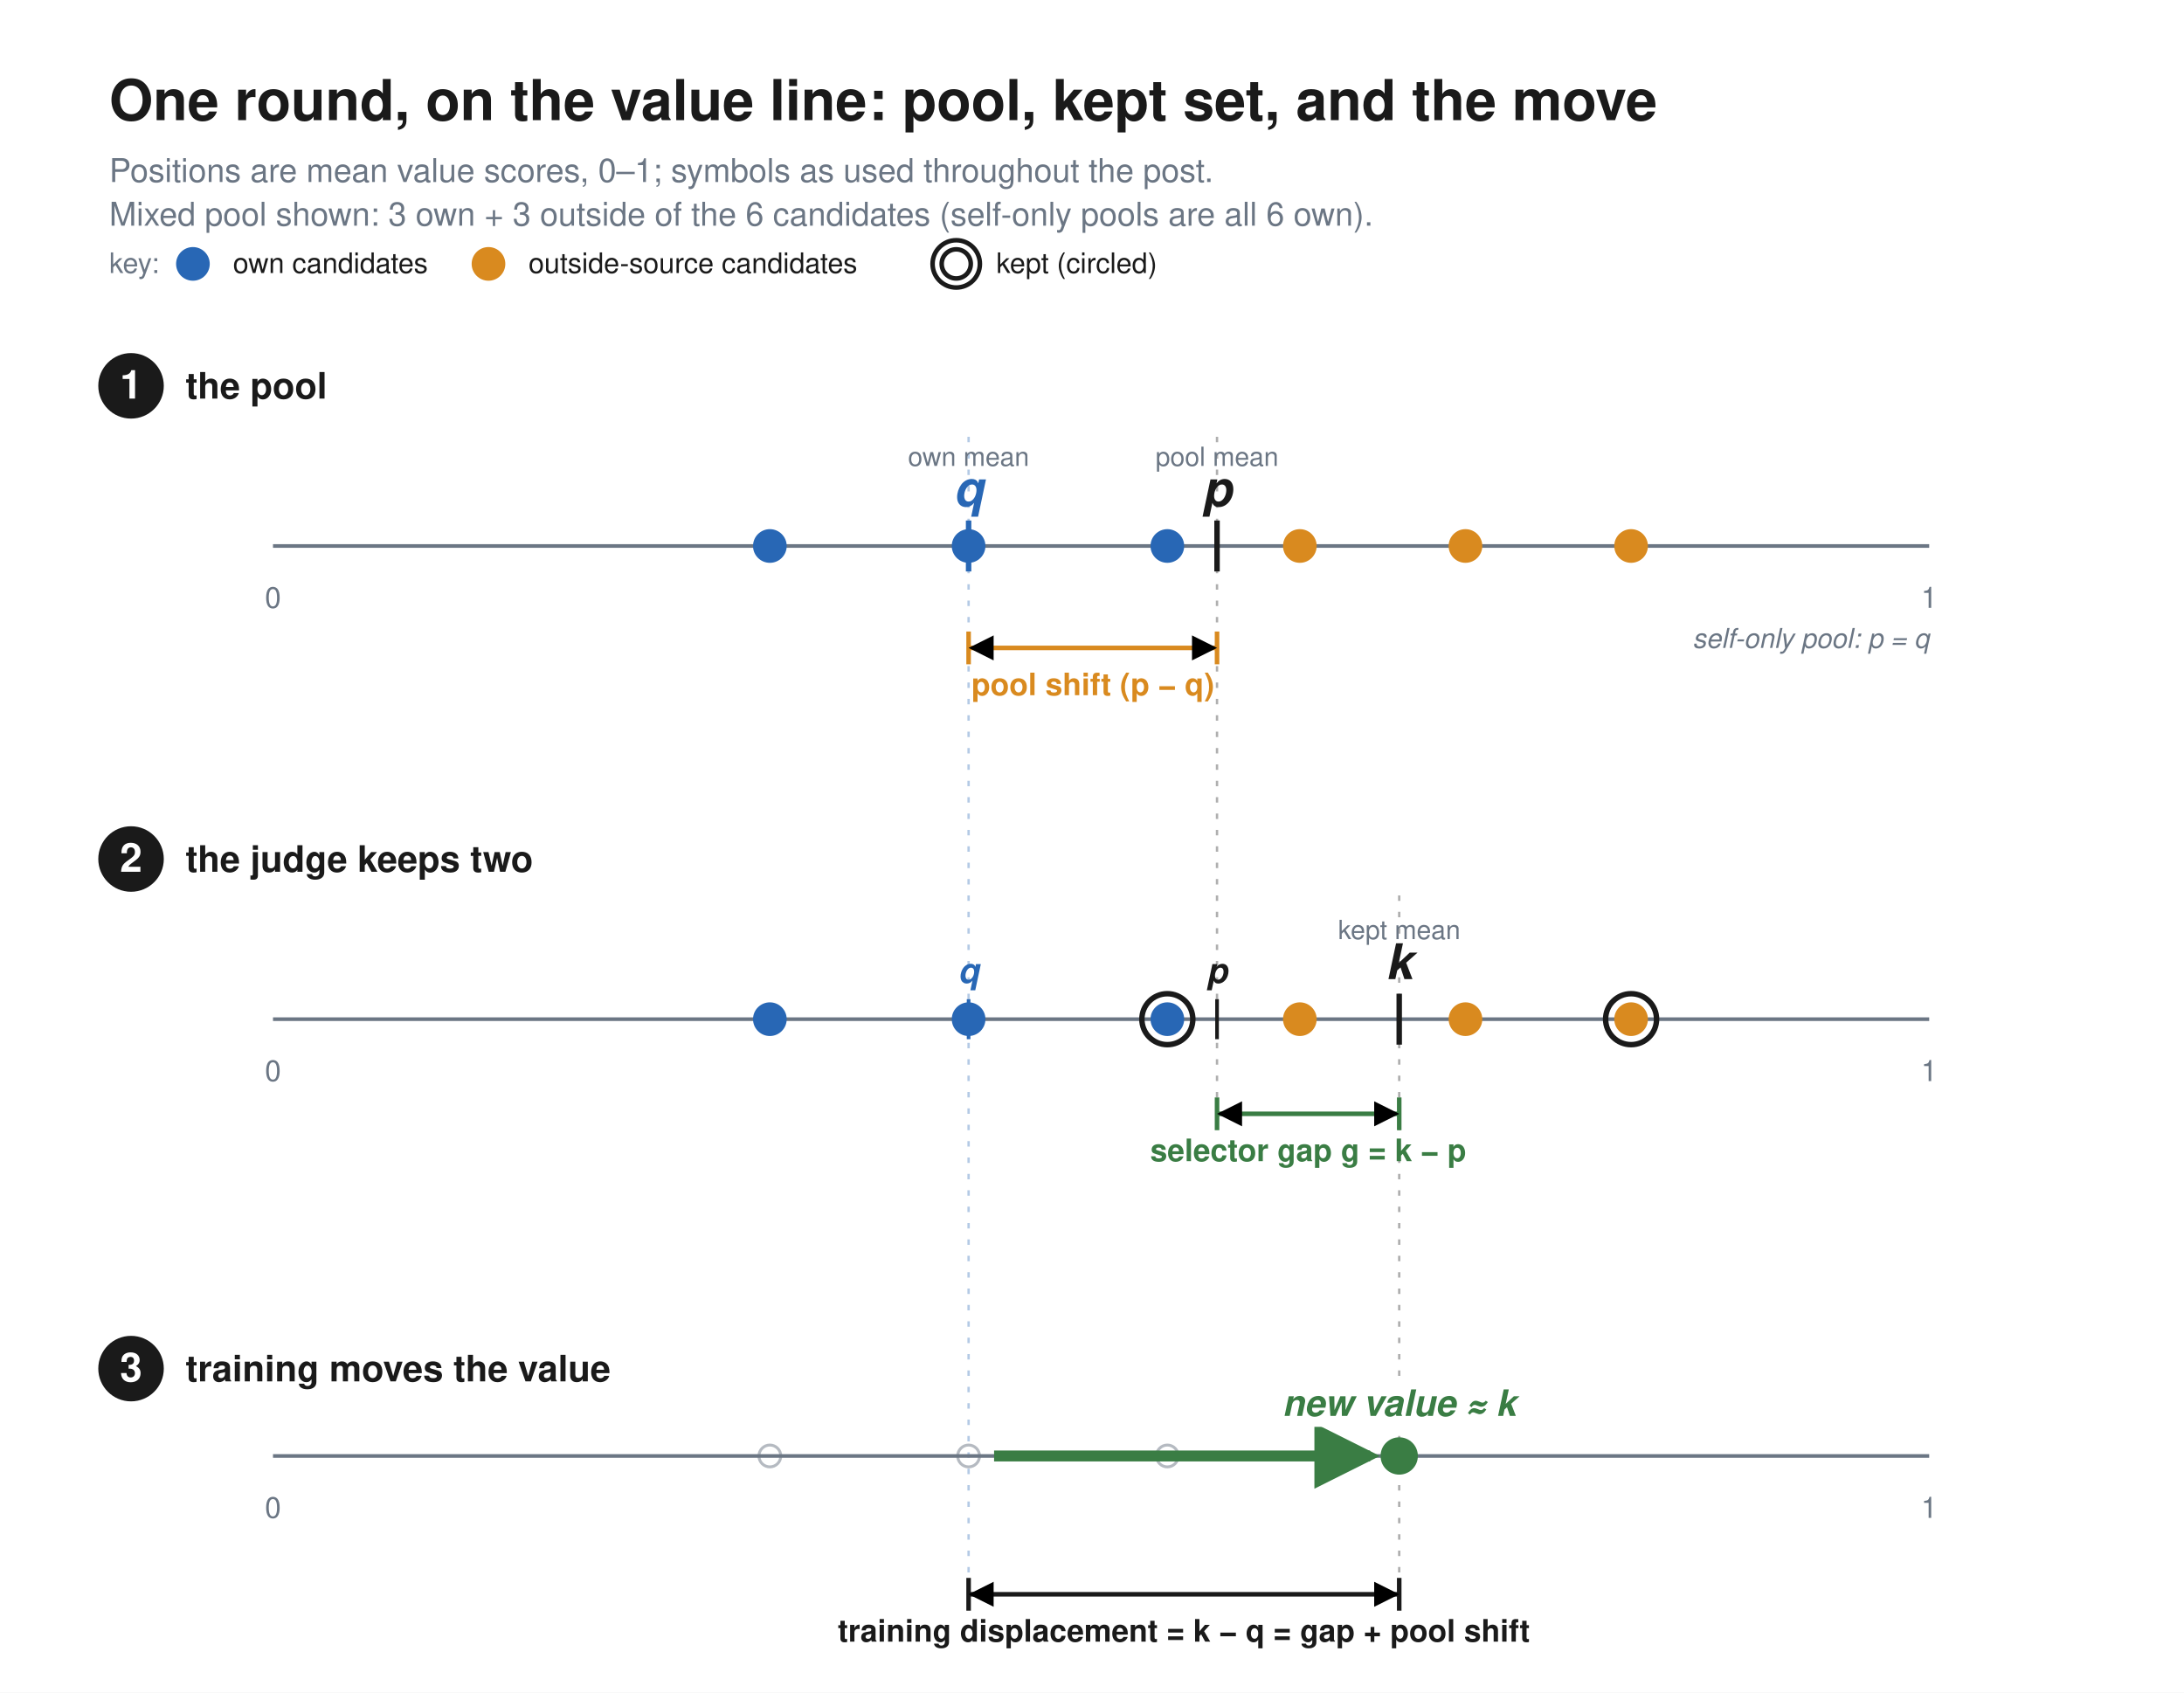
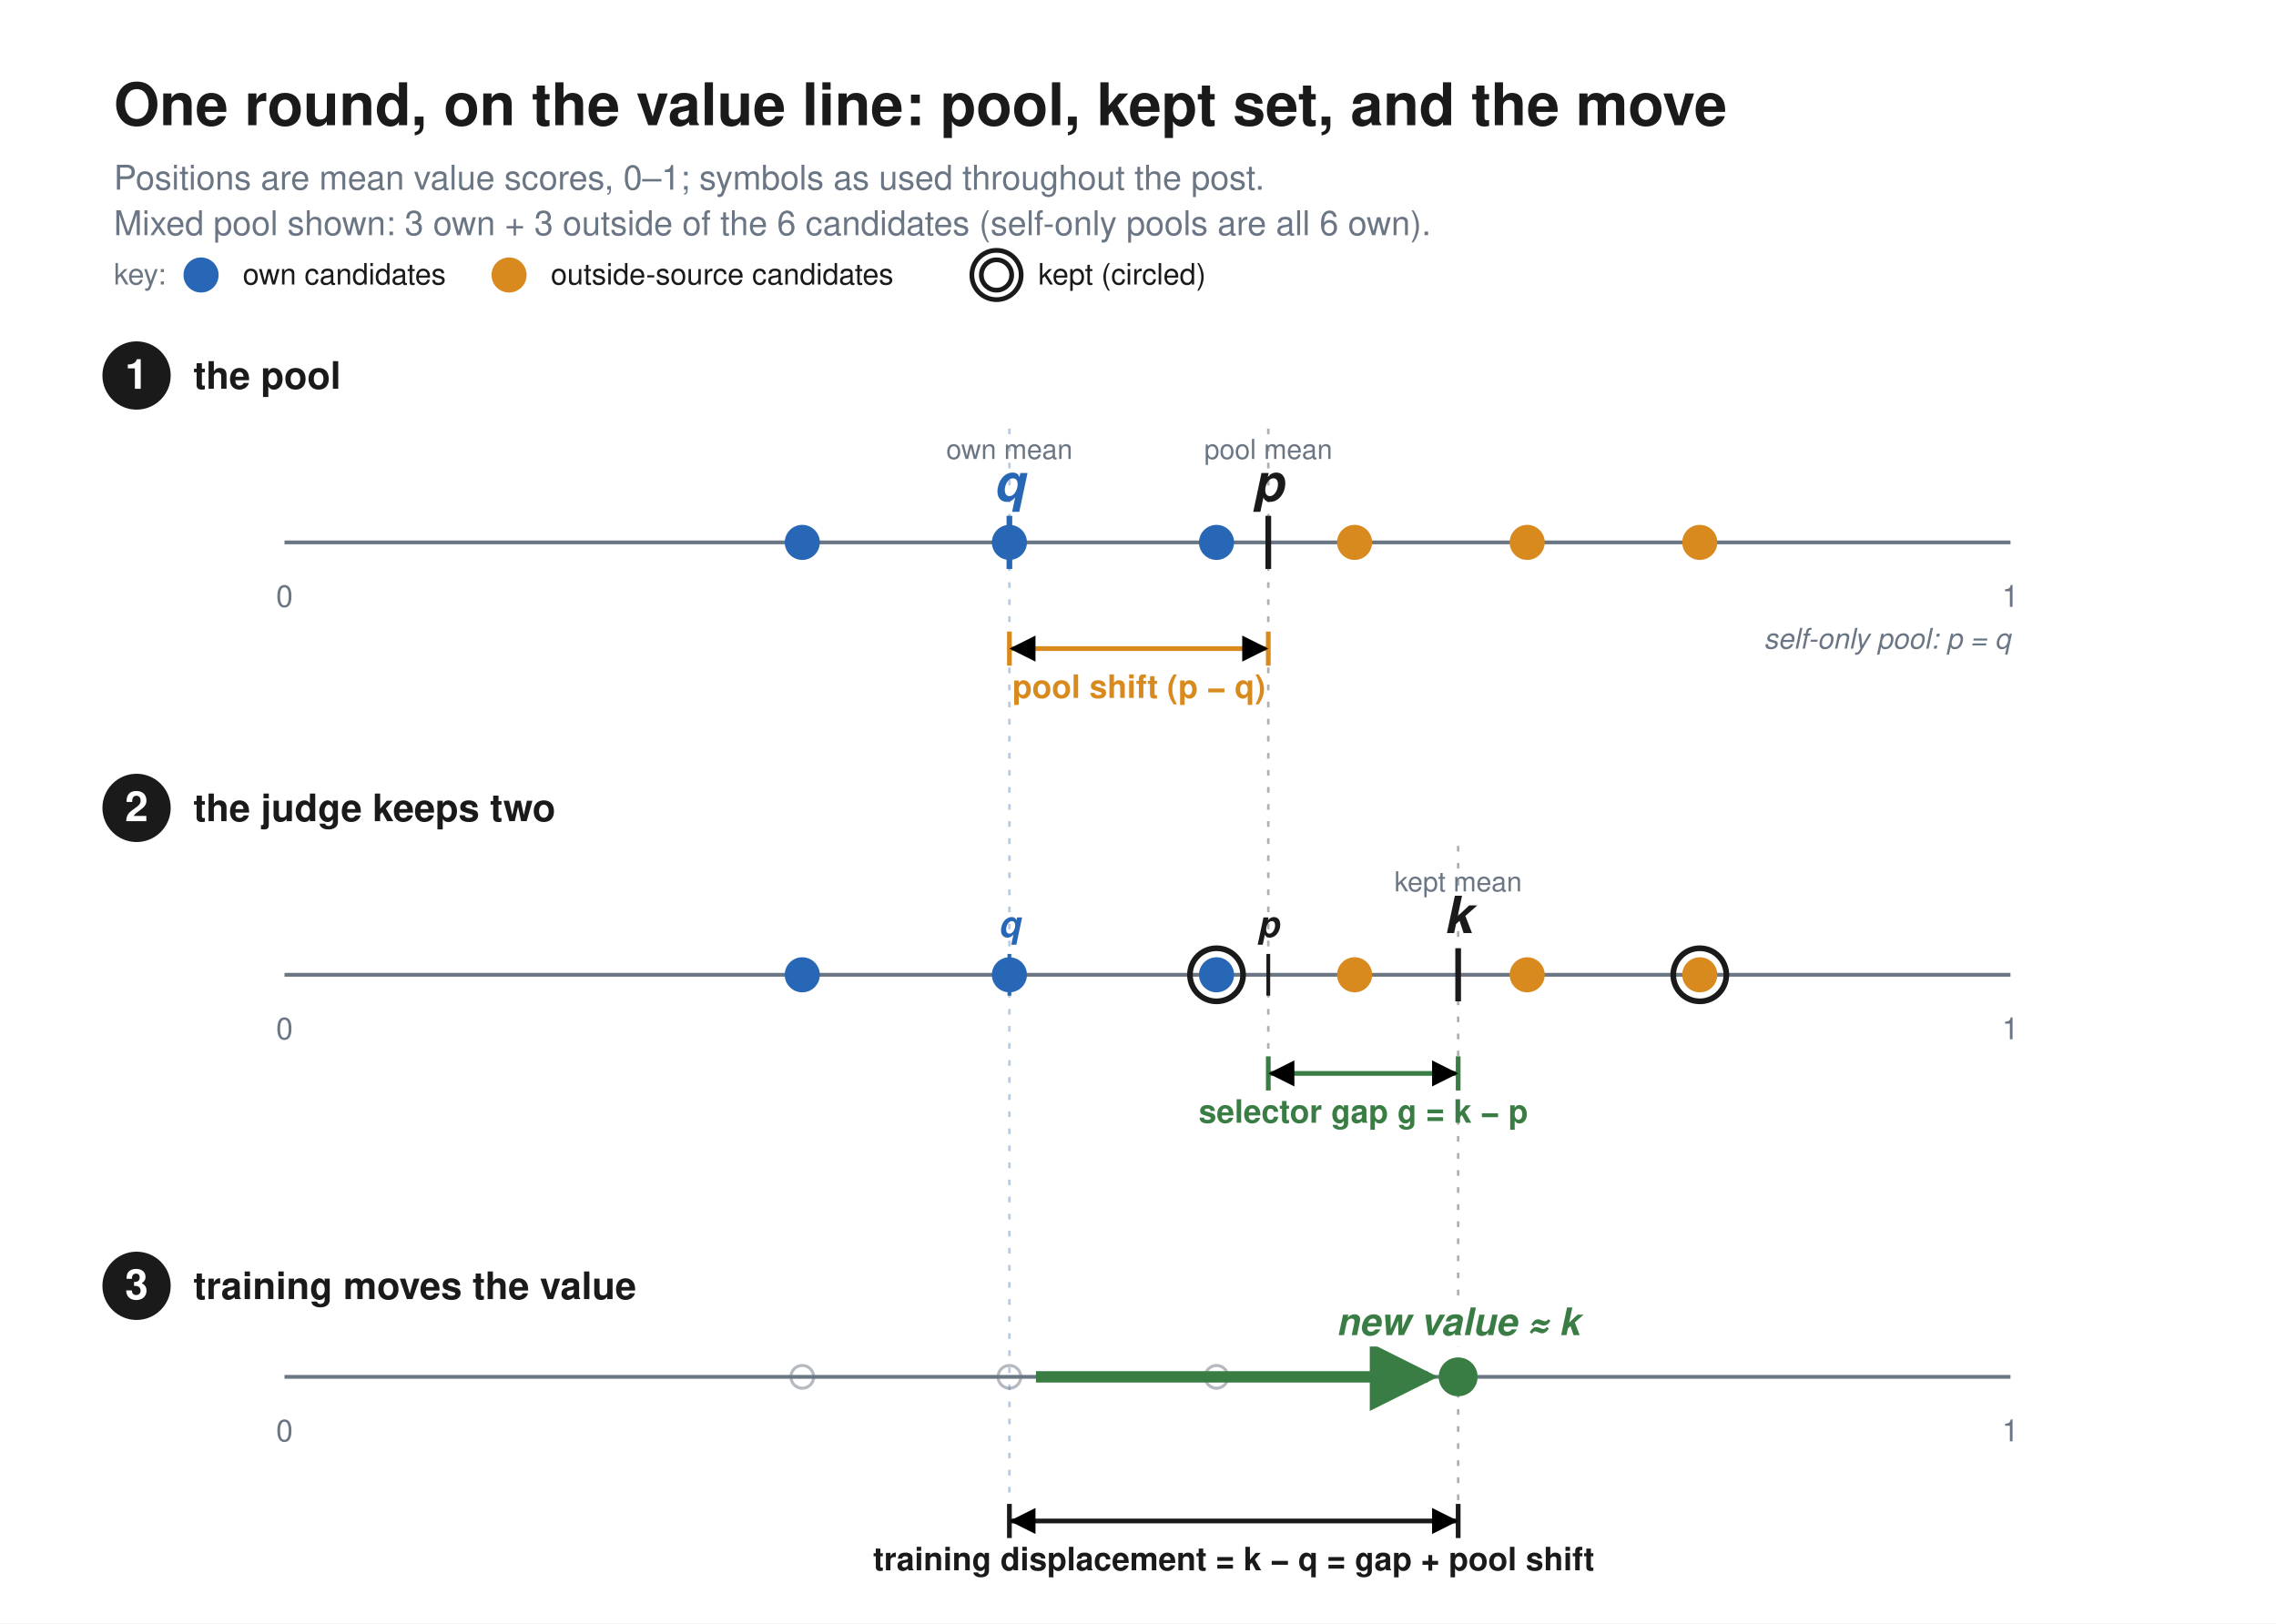
- <svg xmlns="http://www.w3.org/2000/svg" viewBox="0 0 1200 930" font-family="Helvetica, Arial, sans-serif">
-   <rect width="1200" height="930" fill="white" />
+ <svg xmlns="http://www.w3.org/2000/svg" viewBox="0 0 1200 856" font-family="Helvetica, Arial, sans-serif">
+   <rect width="1200" height="856" fill="white" />
  <defs>
    <marker id="tipEnd" viewBox="0 0 10 10" refX="10" refY="5" markerWidth="5.5" markerHeight="5.5" orient="auto">
      <path d="M 0 0 L 10 5 L 0 10 z" />
    </marker>
    <marker id="tipStart" viewBox="0 0 10 10" refX="0" refY="5" markerWidth="5.5" markerHeight="5.5" orient="auto">
      <path d="M 10 0 L 0 5 L 10 10 z" />
    </marker>
    <marker id="arrG" viewBox="0 0 10 10" refX="8.5" refY="5" markerWidth="6" markerHeight="6" orient="auto">
      <path d="M 0 0 L 10 5 L 0 10 z" fill="#3a7d44" />
    </marker>
  </defs>
-   <line x1="532.2" y1="240" x2="532.2" y2="876" stroke="#2867b5" stroke-width="1.3" stroke-dasharray="3 6" opacity="0.35" />
-   <line x1="668.7" y1="240" x2="668.7" y2="620" stroke="#1a1a1a" stroke-width="1.3" stroke-dasharray="3 6" opacity="0.35" />
-   <line x1="768.8" y1="492" x2="768.8" y2="876" stroke="#1a1a1a" stroke-width="1.3" stroke-dasharray="3 6" opacity="0.35" />
+   <line x1="532.2" y1="226" x2="532.2" y2="802" stroke="#2867b5" stroke-width="1.3" stroke-dasharray="3 6" opacity="0.35" />
+   <line x1="668.7" y1="226" x2="668.7" y2="574" stroke="#1a1a1a" stroke-width="1.3" stroke-dasharray="3 6" opacity="0.35" />
+   <line x1="768.8" y1="446" x2="768.8" y2="802" stroke="#1a1a1a" stroke-width="1.3" stroke-dasharray="3 6" opacity="0.35" />
  <text x="60" y="66" font-size="31" font-weight="bold" fill="#1a1a1a" font-family="Helvetica, Arial, sans-serif">One round, on the value line: pool, kept set, and the move</text>
  <text x="60" y="100" font-size="18" fill="#6b7684" font-family="Helvetica, Arial, sans-serif">Positions are mean value scores, 0–1; symbols as used throughout the post.</text>
  <text x="60" y="124" font-size="18" fill="#6b7684" font-family="Helvetica, Arial, sans-serif">Mixed pool shown: 3 own + 3 outside of the 6 candidates (self-only pools are all 6 own).</text>
  <text x="60" y="150" font-size="15.5" fill="#6b7684" font-family="Helvetica, Arial, sans-serif">key:</text>
  <circle cx="106" cy="145" r="8" fill="#2867b5" stroke="#2867b5" stroke-width="2.5" />
  <text x="128" y="150" font-size="15.5" fill="#1a1a1a" font-family="Helvetica, Arial, sans-serif">own candidates</text>
  <circle cx="268.4" cy="145" r="8" fill="#d98a1f" stroke="#d98a1f" stroke-width="2.5" />
  <text x="290.4" y="150" font-size="15.5" fill="#1a1a1a" font-family="Helvetica, Arial, sans-serif">outside-source candidates</text>
  <circle cx="525.4" cy="145" r="8" fill="white" stroke="#1a1a1a" stroke-width="2.5" />
  <circle cx="525.4" cy="145" r="13" fill="none" stroke="#1a1a1a" stroke-width="2.5" />
  <text x="547.4" y="150" font-size="15.5" fill="#1a1a1a" font-family="Helvetica, Arial, sans-serif">kept (circled)</text>
-   <circle cx="72" cy="212" r="18" fill="#1a1a1a" />
-   <text x="72" y="219" font-size="22" font-weight="bold" fill="white" text-anchor="middle" font-family="Helvetica, Arial, sans-serif">1</text>
-   <text x="102" y="219" font-size="20" font-weight="bold" fill="#1a1a1a" font-family="Helvetica, Arial, sans-serif">the pool</text>
-   <line x1="150" y1="300" x2="1060" y2="300" stroke="#6b7684" stroke-width="2" />
-   <text x="150" y="334" font-size="16" fill="#6b7684" text-anchor="middle" font-family="Helvetica, Arial, sans-serif">0</text>
-   <text x="1060" y="334" font-size="16" fill="#6b7684" text-anchor="middle" font-family="Helvetica, Arial, sans-serif">1</text>
-   <circle cx="423.0" cy="300" r="8" fill="#2867b5" stroke="#2867b5" stroke-width="2.5" />
-   <circle cx="532.2" cy="300" r="8" fill="#2867b5" stroke="#2867b5" stroke-width="2.5" />
-   <circle cx="641.4" cy="300" r="8" fill="#2867b5" stroke="#2867b5" stroke-width="2.5" />
-   <circle cx="714.2" cy="300" r="8" fill="#d98a1f" stroke="#d98a1f" stroke-width="2.5" />
-   <circle cx="805.2" cy="300" r="8" fill="#d98a1f" stroke="#d98a1f" stroke-width="2.5" />
-   <circle cx="896.2" cy="300" r="8" fill="#d98a1f" stroke="#d98a1f" stroke-width="2.5" />
-   <line x1="532.2" y1="286" x2="532.2" y2="314" stroke="#2867b5" stroke-width="3" />
-   <text x="532.2" y="278" font-size="27" font-weight="bold" fill="#2867b5" text-anchor="middle" font-style="italic" font-family="Helvetica, Arial, sans-serif">q</text>
-   <text x="532.2" y="256" font-size="14.5" fill="#6b7684" text-anchor="middle" font-family="Helvetica, Arial, sans-serif">own mean</text>
-   <line x1="668.7" y1="286" x2="668.7" y2="314" stroke="#1a1a1a" stroke-width="3" />
-   <text x="668.7" y="278" font-size="27" font-weight="bold" fill="#1a1a1a" text-anchor="middle" font-style="italic" font-family="Helvetica, Arial, sans-serif">p</text>
-   <text x="668.7" y="256" font-size="14.5" fill="#6b7684" text-anchor="middle" font-family="Helvetica, Arial, sans-serif">pool mean</text>
-   <line x1="532.2" y1="347" x2="532.2" y2="365" stroke="#d98a1f" stroke-width="2.5" />
-   <line x1="668.7" y1="347" x2="668.7" y2="365" stroke="#d98a1f" stroke-width="2.5" />
-   <line x1="532.2" y1="356" x2="668.7" y2="356" stroke="#d98a1f" stroke-width="2.5" marker-end="url(#tipEnd)" marker-start="url(#tipStart)" />
-   <text x="600.5" y="382" font-size="17" font-weight="bold" fill="#d98a1f" text-anchor="middle" font-family="Helvetica, Arial, sans-serif">pool shift  (p − q)</text>
-   <text x="1060" y="356" font-size="15" fill="#6b7684" text-anchor="end" font-style="italic" font-family="Helvetica, Arial, sans-serif">self-only pool: p = q</text>
-   <circle cx="72" cy="472" r="18" fill="#1a1a1a" />
-   <text x="72" y="479" font-size="22" font-weight="bold" fill="white" text-anchor="middle" font-family="Helvetica, Arial, sans-serif">2</text>
-   <text x="102" y="479" font-size="20" font-weight="bold" fill="#1a1a1a" font-family="Helvetica, Arial, sans-serif">the judge keeps two</text>
-   <line x1="150" y1="560" x2="1060" y2="560" stroke="#6b7684" stroke-width="2" />
-   <text x="150" y="594" font-size="16" fill="#6b7684" text-anchor="middle" font-family="Helvetica, Arial, sans-serif">0</text>
-   <text x="1060" y="594" font-size="16" fill="#6b7684" text-anchor="middle" font-family="Helvetica, Arial, sans-serif">1</text>
-   <circle cx="423.0" cy="560" r="8" fill="#2867b5" stroke="#2867b5" stroke-width="2.5" />
-   <circle cx="532.2" cy="560" r="8" fill="#2867b5" stroke="#2867b5" stroke-width="2.5" />
-   <circle cx="641.4" cy="560" r="8" fill="#2867b5" stroke="#2867b5" stroke-width="2.5" />
-   <circle cx="714.2" cy="560" r="8" fill="#d98a1f" stroke="#d98a1f" stroke-width="2.5" />
-   <circle cx="805.2" cy="560" r="8" fill="#d98a1f" stroke="#d98a1f" stroke-width="2.5" />
-   <circle cx="896.2" cy="560" r="8" fill="#d98a1f" stroke="#d98a1f" stroke-width="2.5" />
-   <circle cx="641.4" cy="560" r="14" fill="none" stroke="#1a1a1a" stroke-width="3" />
-   <circle cx="896.2" cy="560" r="14" fill="none" stroke="#1a1a1a" stroke-width="3" />
-   <line x1="768.8" y1="546" x2="768.8" y2="574" stroke="#1a1a1a" stroke-width="3" />
-   <text x="768.8" y="538" font-size="27" font-weight="bold" fill="#1a1a1a" text-anchor="middle" font-style="italic" font-family="Helvetica, Arial, sans-serif">k</text>
-   <text x="768.8" y="516" font-size="14.5" fill="#6b7684" text-anchor="middle" font-family="Helvetica, Arial, sans-serif">kept mean</text>
-   <line x1="532.2" y1="549" x2="532.2" y2="571" stroke="#2867b5" stroke-width="2" />
-   <text x="532.2" y="540" font-size="19" font-weight="bold" font-style="italic" fill="#2867b5" text-anchor="middle" font-family="Helvetica, Arial, sans-serif">q</text>
-   <line x1="668.7" y1="549" x2="668.7" y2="571" stroke="#1a1a1a" stroke-width="2" />
-   <text x="668.7" y="540" font-size="19" font-weight="bold" font-style="italic" fill="#1a1a1a" text-anchor="middle" font-family="Helvetica, Arial, sans-serif">p</text>
-   <line x1="668.7" y1="603" x2="668.7" y2="621" stroke="#3a7d44" stroke-width="2.5" />
-   <line x1="768.8" y1="603" x2="768.8" y2="621" stroke="#3a7d44" stroke-width="2.5" />
-   <line x1="668.7" y1="612" x2="768.8" y2="612" stroke="#3a7d44" stroke-width="2.5" marker-end="url(#tipEnd)" marker-start="url(#tipStart)" />
-   <text x="718.8" y="638" font-size="17" font-weight="bold" fill="#3a7d44" text-anchor="middle" font-family="Helvetica, Arial, sans-serif">selector gap   g = k − p</text>
-   <circle cx="72" cy="752" r="18" fill="#1a1a1a" />
-   <text x="72" y="759" font-size="22" font-weight="bold" fill="white" text-anchor="middle" font-family="Helvetica, Arial, sans-serif">3</text>
-   <text x="102" y="759" font-size="20" font-weight="bold" fill="#1a1a1a" font-family="Helvetica, Arial, sans-serif">training moves the value</text>
-   <line x1="150" y1="800" x2="1060" y2="800" stroke="#6b7684" stroke-width="2" />
-   <text x="150" y="834" font-size="16" fill="#6b7684" text-anchor="middle" font-family="Helvetica, Arial, sans-serif">0</text>
-   <text x="1060" y="834" font-size="16" fill="#6b7684" text-anchor="middle" font-family="Helvetica, Arial, sans-serif">1</text>
-   <circle cx="423.0" cy="800" r="6" fill="none" stroke="#6b7684" stroke-width="1.6" opacity="0.5" />
-   <circle cx="532.2" cy="800" r="6" fill="none" stroke="#6b7684" stroke-width="1.6" opacity="0.5" />
-   <circle cx="641.4" cy="800" r="6" fill="none" stroke="#6b7684" stroke-width="1.6" opacity="0.5" />
-   <line x1="546.2" y1="800" x2="752.8" y2="800" stroke="#3a7d44" stroke-width="6" marker-end="url(#arrG)" />
-   <circle cx="768.8" cy="800" r="9" fill="#3a7d44" stroke="#3a7d44" stroke-width="2.5" />
-   <rect x="700.8" y="760" width="136" height="24" fill="white" />
-   <text x="768.8" y="778" font-size="20" font-weight="bold" font-style="italic" fill="#3a7d44" text-anchor="middle" font-family="Helvetica, Arial, sans-serif">new value ≈ k</text>
-   <line x1="532.2" y1="867" x2="532.2" y2="885" stroke="#1a1a1a" stroke-width="2.5" />
-   <line x1="768.8" y1="867" x2="768.8" y2="885" stroke="#1a1a1a" stroke-width="2.5" />
-   <line x1="532.2" y1="876" x2="768.8" y2="876" stroke="#1a1a1a" stroke-width="2.5" marker-end="url(#tipEnd)" marker-start="url(#tipStart)" />
-   <text x="650.5" y="902" font-size="17" font-weight="bold" fill="#1a1a1a" text-anchor="middle" font-family="Helvetica, Arial, sans-serif">training displacement = k − q  =  gap + pool shift</text>
+   <circle cx="72" cy="198" r="18" fill="#1a1a1a" />
+   <text x="72" y="205" font-size="22" font-weight="bold" fill="white" text-anchor="middle" font-family="Helvetica, Arial, sans-serif">1</text>
+   <text x="102" y="205" font-size="20" font-weight="bold" fill="#1a1a1a" font-family="Helvetica, Arial, sans-serif">the pool</text>
+   <line x1="150" y1="286" x2="1060" y2="286" stroke="#6b7684" stroke-width="2" />
+   <text x="150" y="320" font-size="16" fill="#6b7684" text-anchor="middle" font-family="Helvetica, Arial, sans-serif">0</text>
+   <text x="1060" y="320" font-size="16" fill="#6b7684" text-anchor="middle" font-family="Helvetica, Arial, sans-serif">1</text>
+   <circle cx="423.0" cy="286" r="8" fill="#2867b5" stroke="#2867b5" stroke-width="2.5" />
+   <circle cx="532.2" cy="286" r="8" fill="#2867b5" stroke="#2867b5" stroke-width="2.5" />
+   <circle cx="641.4" cy="286" r="8" fill="#2867b5" stroke="#2867b5" stroke-width="2.5" />
+   <circle cx="714.2" cy="286" r="8" fill="#d98a1f" stroke="#d98a1f" stroke-width="2.5" />
+   <circle cx="805.2" cy="286" r="8" fill="#d98a1f" stroke="#d98a1f" stroke-width="2.5" />
+   <circle cx="896.2" cy="286" r="8" fill="#d98a1f" stroke="#d98a1f" stroke-width="2.5" />
+   <line x1="532.2" y1="272" x2="532.2" y2="300" stroke="#2867b5" stroke-width="3" />
+   <text x="532.2" y="264" font-size="27" font-weight="bold" fill="#2867b5" text-anchor="middle" font-style="italic" font-family="Helvetica, Arial, sans-serif">q</text>
+   <text x="532.2" y="242" font-size="14.5" fill="#6b7684" text-anchor="middle" font-family="Helvetica, Arial, sans-serif">own mean</text>
+   <line x1="668.7" y1="272" x2="668.7" y2="300" stroke="#1a1a1a" stroke-width="3" />
+   <text x="668.7" y="264" font-size="27" font-weight="bold" fill="#1a1a1a" text-anchor="middle" font-style="italic" font-family="Helvetica, Arial, sans-serif">p</text>
+   <text x="668.7" y="242" font-size="14.5" fill="#6b7684" text-anchor="middle" font-family="Helvetica, Arial, sans-serif">pool mean</text>
+   <line x1="532.2" y1="333" x2="532.2" y2="351" stroke="#d98a1f" stroke-width="2.5" />
+   <line x1="668.7" y1="333" x2="668.7" y2="351" stroke="#d98a1f" stroke-width="2.5" />
+   <line x1="532.2" y1="342" x2="668.7" y2="342" stroke="#d98a1f" stroke-width="2.5" marker-end="url(#tipEnd)" marker-start="url(#tipStart)" />
+   <text x="600.5" y="368" font-size="17" font-weight="bold" fill="#d98a1f" text-anchor="middle" font-family="Helvetica, Arial, sans-serif">pool shift  (p − q)</text>
+   <text x="1060" y="342" font-size="15" fill="#6b7684" text-anchor="end" font-style="italic" font-family="Helvetica, Arial, sans-serif">self-only pool: p = q</text>
+   <circle cx="72" cy="426" r="18" fill="#1a1a1a" />
+   <text x="72" y="433" font-size="22" font-weight="bold" fill="white" text-anchor="middle" font-family="Helvetica, Arial, sans-serif">2</text>
+   <text x="102" y="433" font-size="20" font-weight="bold" fill="#1a1a1a" font-family="Helvetica, Arial, sans-serif">the judge keeps two</text>
+   <line x1="150" y1="514" x2="1060" y2="514" stroke="#6b7684" stroke-width="2" />
+   <text x="150" y="548" font-size="16" fill="#6b7684" text-anchor="middle" font-family="Helvetica, Arial, sans-serif">0</text>
+   <text x="1060" y="548" font-size="16" fill="#6b7684" text-anchor="middle" font-family="Helvetica, Arial, sans-serif">1</text>
+   <circle cx="423.0" cy="514" r="8" fill="#2867b5" stroke="#2867b5" stroke-width="2.5" />
+   <circle cx="532.2" cy="514" r="8" fill="#2867b5" stroke="#2867b5" stroke-width="2.5" />
+   <circle cx="641.4" cy="514" r="8" fill="#2867b5" stroke="#2867b5" stroke-width="2.5" />
+   <circle cx="714.2" cy="514" r="8" fill="#d98a1f" stroke="#d98a1f" stroke-width="2.5" />
+   <circle cx="805.2" cy="514" r="8" fill="#d98a1f" stroke="#d98a1f" stroke-width="2.5" />
+   <circle cx="896.2" cy="514" r="8" fill="#d98a1f" stroke="#d98a1f" stroke-width="2.5" />
+   <circle cx="641.4" cy="514" r="14" fill="none" stroke="#1a1a1a" stroke-width="3" />
+   <circle cx="896.2" cy="514" r="14" fill="none" stroke="#1a1a1a" stroke-width="3" />
+   <line x1="768.8" y1="500" x2="768.8" y2="528" stroke="#1a1a1a" stroke-width="3" />
+   <text x="768.8" y="492" font-size="27" font-weight="bold" fill="#1a1a1a" text-anchor="middle" font-style="italic" font-family="Helvetica, Arial, sans-serif">k</text>
+   <text x="768.8" y="470" font-size="14.5" fill="#6b7684" text-anchor="middle" font-family="Helvetica, Arial, sans-serif">kept mean</text>
+   <line x1="532.2" y1="503" x2="532.2" y2="525" stroke="#2867b5" stroke-width="2" />
+   <text x="532.2" y="494" font-size="19" font-weight="bold" font-style="italic" fill="#2867b5" text-anchor="middle" font-family="Helvetica, Arial, sans-serif">q</text>
+   <line x1="668.7" y1="503" x2="668.7" y2="525" stroke="#1a1a1a" stroke-width="2" />
+   <text x="668.7" y="494" font-size="19" font-weight="bold" font-style="italic" fill="#1a1a1a" text-anchor="middle" font-family="Helvetica, Arial, sans-serif">p</text>
+   <line x1="668.7" y1="557" x2="668.7" y2="575" stroke="#3a7d44" stroke-width="2.5" />
+   <line x1="768.8" y1="557" x2="768.8" y2="575" stroke="#3a7d44" stroke-width="2.5" />
+   <line x1="668.7" y1="566" x2="768.8" y2="566" stroke="#3a7d44" stroke-width="2.5" marker-end="url(#tipEnd)" marker-start="url(#tipStart)" />
+   <text x="718.8" y="592" font-size="17" font-weight="bold" fill="#3a7d44" text-anchor="middle" font-family="Helvetica, Arial, sans-serif">selector gap   g = k − p</text>
+   <circle cx="72" cy="678" r="18" fill="#1a1a1a" />
+   <text x="72" y="685" font-size="22" font-weight="bold" fill="white" text-anchor="middle" font-family="Helvetica, Arial, sans-serif">3</text>
+   <text x="102" y="685" font-size="20" font-weight="bold" fill="#1a1a1a" font-family="Helvetica, Arial, sans-serif">training moves the value</text>
+   <line x1="150" y1="726" x2="1060" y2="726" stroke="#6b7684" stroke-width="2" />
+   <text x="150" y="760" font-size="16" fill="#6b7684" text-anchor="middle" font-family="Helvetica, Arial, sans-serif">0</text>
+   <text x="1060" y="760" font-size="16" fill="#6b7684" text-anchor="middle" font-family="Helvetica, Arial, sans-serif">1</text>
+   <circle cx="423.0" cy="726" r="6" fill="none" stroke="#6b7684" stroke-width="1.6" opacity="0.5" />
+   <circle cx="532.2" cy="726" r="6" fill="none" stroke="#6b7684" stroke-width="1.6" opacity="0.5" />
+   <circle cx="641.4" cy="726" r="6" fill="none" stroke="#6b7684" stroke-width="1.6" opacity="0.5" />
+   <line x1="546.2" y1="726" x2="752.8" y2="726" stroke="#3a7d44" stroke-width="6" marker-end="url(#arrG)" />
+   <circle cx="768.8" cy="726" r="9" fill="#3a7d44" stroke="#3a7d44" stroke-width="2.5" />
+   <rect x="700.8" y="686" width="136" height="24" fill="white" />
+   <text x="768.8" y="704" font-size="20" font-weight="bold" font-style="italic" fill="#3a7d44" text-anchor="middle" font-family="Helvetica, Arial, sans-serif">new value ≈ k</text>
+   <line x1="532.2" y1="793" x2="532.2" y2="811" stroke="#1a1a1a" stroke-width="2.5" />
+   <line x1="768.8" y1="793" x2="768.8" y2="811" stroke="#1a1a1a" stroke-width="2.5" />
+   <line x1="532.2" y1="802" x2="768.8" y2="802" stroke="#1a1a1a" stroke-width="2.5" marker-end="url(#tipEnd)" marker-start="url(#tipStart)" />
+   <text x="650.5" y="828" font-size="17" font-weight="bold" fill="#1a1a1a" text-anchor="middle" font-family="Helvetica, Arial, sans-serif">training displacement = k − q  =  gap + pool shift</text>
</svg>
